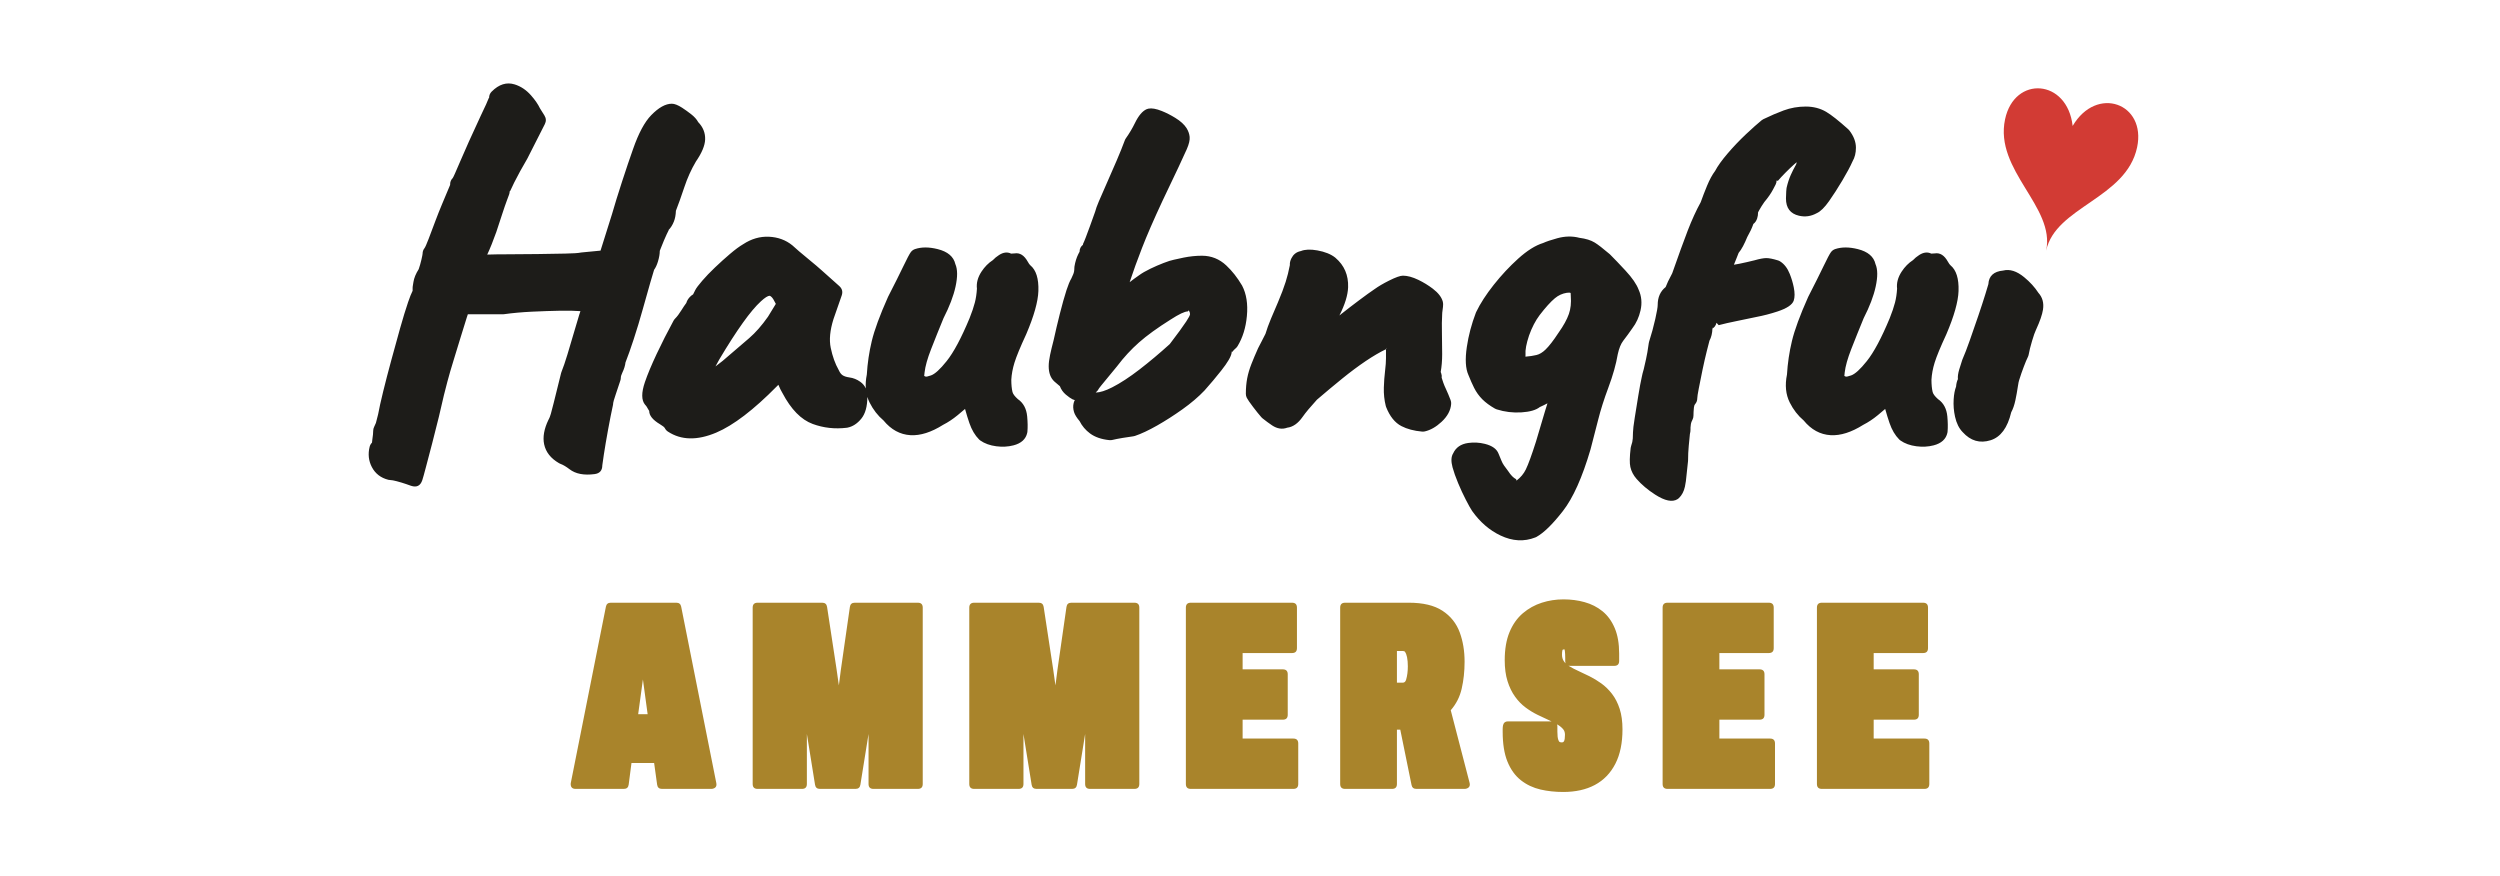
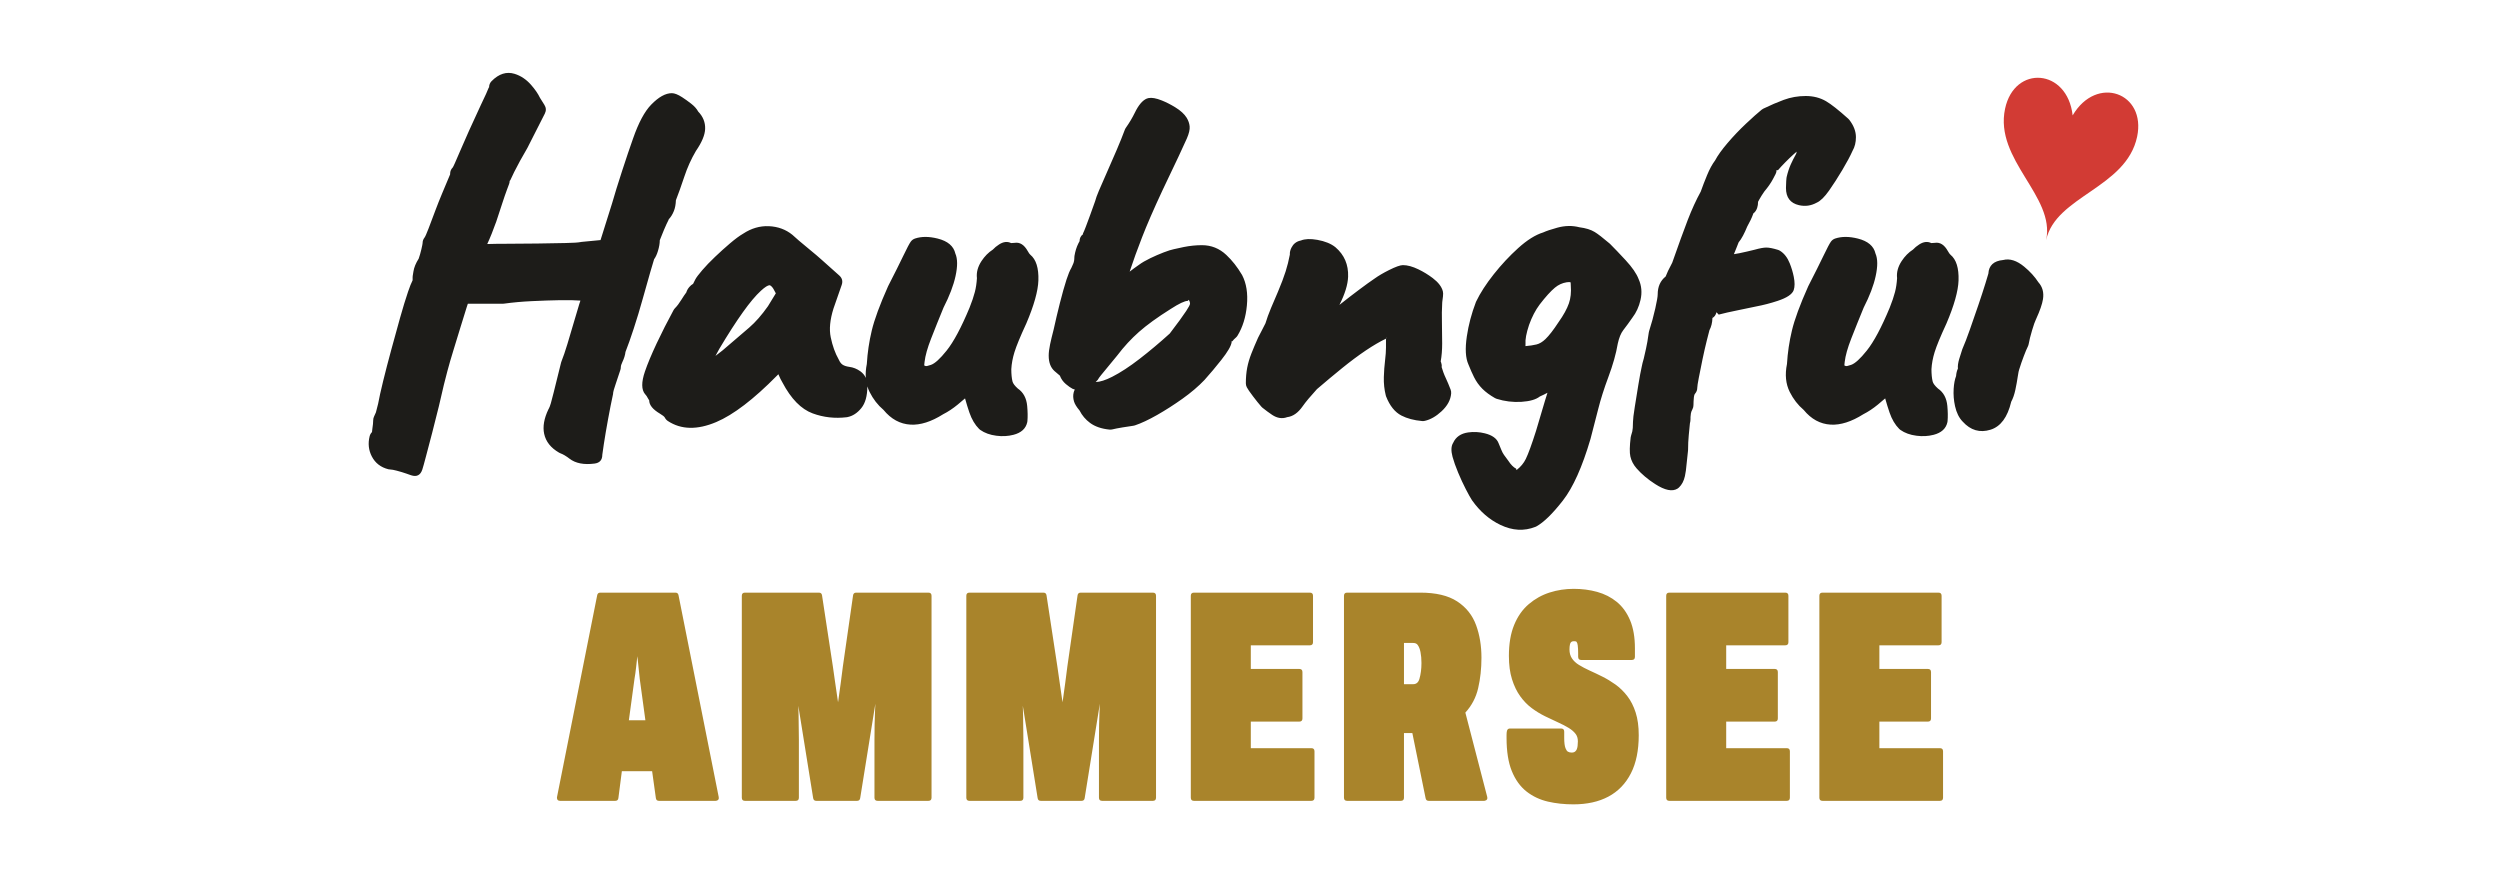
<svg xmlns="http://www.w3.org/2000/svg" width="127.0mm" height="44.45mm" viewBox="0 0 127.0 44.45" role="img" aria-label="Haubngfui · AMMERSEE · Fisherman-Fassung (Stick, embroidery_front)">
-   <path id="schrift" fill="#1d1c19" d="M20.876 24.677 20.635 24.592Q20.411 24.514 20.151 24.446Q19.929 24.388 19.842 24.388Q19.787 24.388 19.733 24.375Q19.15 24.229 18.888 23.723Q18.641 23.246 18.778 22.695Q18.809 22.574 18.897 22.486L18.915 22.325Q18.958 22.046 18.958 21.887Q18.958 21.781 19.006 21.686Q19.083 21.53 19.096 21.486Q19.118 21.41 19.209 21.045Q19.285 20.622 19.466 19.885Q19.648 19.144 19.879 18.294Q20.108 17.447 20.326 16.673Q20.547 15.889 20.732 15.347Q20.858 14.976 20.961 14.772V14.623Q20.961 14.588 20.966 14.553L21.003 14.324Q21.051 14.019 21.27 13.674Q21.347 13.454 21.407 13.195Q21.468 12.931 21.468 12.886Q21.468 12.728 21.566 12.605Q21.619 12.538 21.775 12.133Q21.955 11.665 22.123 11.21Q22.271 10.814 22.456 10.372L22.77 9.623L22.867 9.392V9.362Q22.867 9.176 22.999 9.044Q23.034 9.01 23.374 8.209Q23.751 7.321 24.406 5.915Q24.408 5.909 24.411 5.903Q24.504 5.717 24.694 5.302Q24.784 5.106 24.826 4.991L24.846 4.97Q24.846 4.784 24.978 4.652Q25.532 4.098 26.142 4.287Q26.612 4.433 26.973 4.841Q27.281 5.189 27.43 5.503L27.657 5.866Q27.791 6.082 27.676 6.308L26.794 8.046Q26.788 8.058 26.781 8.07Q26.392 8.733 26.121 9.274Q25.988 9.539 25.924 9.69L25.891 9.724Q25.891 9.806 25.862 9.882L25.754 10.172Q25.649 10.452 25.507 10.889L25.217 11.771Q25.215 11.776 25.214 11.781Q24.975 12.454 24.752 12.933Q25.189 12.918 25.78 12.918Q26.527 12.918 27.306 12.906L28.721 12.882Q29.311 12.871 29.499 12.831Q29.524 12.826 29.549 12.824L30.507 12.732L31.091 10.874Q31.286 10.192 31.601 9.223Q31.917 8.252 32.16 7.57Q32.578 6.369 33.082 5.851Q33.649 5.269 34.129 5.269Q34.334 5.269 34.651 5.473Q34.872 5.617 35.105 5.798Q35.357 5.994 35.469 6.204Q35.839 6.586 35.821 7.086Q35.804 7.551 35.352 8.206Q34.996 8.81 34.761 9.517Q34.523 10.23 34.336 10.707Q34.325 11.025 34.233 11.255Q34.126 11.522 33.964 11.684L33.971 11.692Q33.928 11.771 33.861 11.916Q33.723 12.216 33.607 12.516L33.517 12.741Q33.517 12.976 33.425 13.281Q33.347 13.542 33.228 13.707Q33.172 13.887 33.04 14.339Q32.872 14.915 32.656 15.697Q32.436 16.491 32.191 17.237Q31.962 17.936 31.774 18.415Q31.75 18.648 31.615 18.931Q31.538 19.093 31.538 19.184Q31.538 19.257 31.515 19.327L31.274 20.05Q31.152 20.416 31.152 20.463Q31.152 20.512 31.142 20.559Q31.022 21.107 30.891 21.823Q30.76 22.541 30.676 23.089Q30.597 23.61 30.597 23.638Q30.597 24.033 30.206 24.084Q29.393 24.192 28.931 23.836Q28.673 23.638 28.473 23.565Q28.435 23.551 28.401 23.531Q27.769 23.166 27.643 22.572Q27.527 22.024 27.859 21.331Q27.869 21.308 27.883 21.287Q27.964 21.156 28.128 20.468Q28.31 19.703 28.504 18.951Q28.512 18.923 28.522 18.896Q28.66 18.552 28.823 18.016Q28.991 17.464 29.147 16.924Q29.305 16.376 29.427 15.983Q29.457 15.888 29.486 15.806Q29.068 15.774 28.448 15.785Q27.797 15.797 27.031 15.833Q26.279 15.868 25.599 15.962Q25.568 15.966 25.538 15.966H23.766Q23.742 16.038 23.71 16.136Q23.58 16.542 23.405 17.118L23.042 18.303Q22.857 18.898 22.727 19.389Q22.596 19.88 22.549 20.082Q22.453 20.516 22.295 21.172Q22.137 21.828 21.955 22.52L21.641 23.715Q21.505 24.235 21.452 24.394Q21.309 24.821 20.883 24.679Q20.879 24.678 20.876 24.677ZM33.774 21.75Q33.737 21.676 33.525 21.55Q32.979 21.226 32.979 20.873L32.922 20.782Q32.846 20.637 32.797 20.588Q32.782 20.574 32.769 20.558Q32.487 20.219 32.761 19.413Q32.963 18.822 33.359 17.979Q33.751 17.147 34.216 16.291Q34.247 16.234 34.293 16.187Q34.449 16.032 34.614 15.763Q34.758 15.53 34.864 15.392Q34.907 15.243 35.018 15.115Q35.105 15.013 35.21 14.954L35.319 14.736Q35.392 14.589 35.677 14.258Q35.94 13.951 36.323 13.586Q36.699 13.227 37.08 12.903Q37.473 12.568 37.753 12.406Q38.377 11.996 39.059 12.026Q39.751 12.057 40.252 12.464Q40.27 12.479 40.287 12.495Q40.347 12.555 40.587 12.761Q40.836 12.975 41.158 13.237Q41.492 13.509 41.742 13.734L42.633 14.529Q42.857 14.729 42.758 15.013L42.34 16.213Q42.074 17.062 42.201 17.669Q42.337 18.323 42.604 18.793Q42.614 18.811 42.622 18.829Q42.693 18.983 42.798 19.058Q42.915 19.14 43.145 19.173Q43.443 19.21 43.705 19.397Q43.894 19.532 43.983 19.734Q43.958 19.402 44.034 19.028Q44.086 18.161 44.285 17.33Q44.488 16.481 45.108 15.091Q45.113 15.08 45.118 15.07Q45.622 14.086 45.885 13.536Q46.17 12.941 46.269 12.809Q46.353 12.696 46.487 12.652Q46.973 12.49 47.631 12.654Q48.402 12.847 48.532 13.417Q48.705 13.811 48.541 14.562Q48.385 15.277 47.931 16.163Q47.598 16.971 47.302 17.731Q47.021 18.449 46.968 18.921Q46.947 19.098 46.949 19.098Q46.984 19.111 47.016 19.129Q47.059 19.152 47.291 19.072Q47.59 18.97 48.087 18.348Q48.627 17.674 49.254 16.164Q49.434 15.714 49.523 15.368Q49.604 15.054 49.628 14.666Q49.577 14.231 49.86 13.798Q50.1 13.432 50.437 13.214Q50.566 13.074 50.754 12.954Q51.079 12.744 51.364 12.884L51.542 12.873Q51.94 12.807 52.211 13.295Q52.288 13.434 52.34 13.476Q52.781 13.837 52.75 14.783Q52.723 15.591 52.135 16.971Q52.132 16.978 52.129 16.984Q51.683 17.946 51.535 18.424Q51.397 18.871 51.374 19.292Q51.375 19.666 51.434 19.912Q51.472 20.066 51.705 20.274Q52.127 20.563 52.181 21.158Q52.221 21.596 52.193 21.924Q52.191 21.955 52.184 21.985Q52.076 22.471 51.484 22.624Q51.074 22.731 50.614 22.671Q50.13 22.609 49.798 22.376Q49.765 22.354 49.738 22.326Q49.423 22.011 49.244 21.49Q49.133 21.168 49.024 20.774Q48.895 20.889 48.652 21.088Q48.285 21.39 47.913 21.579Q47.005 22.151 46.253 22.107Q45.458 22.06 44.883 21.36Q44.448 20.993 44.175 20.447Q44.107 20.311 44.062 20.165Q44.059 20.892 43.757 21.265Q43.45 21.645 43.049 21.725Q43.032 21.728 43.015 21.73Q42.111 21.84 41.286 21.537Q40.405 21.214 39.748 19.966Q39.658 19.823 39.541 19.547Q39.503 19.586 39.466 19.623Q37.692 21.422 36.386 21.976Q34.939 22.588 33.93 21.925Q33.829 21.859 33.774 21.75ZM56.358 22.359Q55.752 22.298 55.375 22.02Q55.032 21.766 54.841 21.389Q54.619 21.128 54.56 20.93Q54.488 20.691 54.542 20.475Q54.563 20.389 54.601 20.326Q54.543 20.314 54.488 20.287Q54.343 20.214 54.145 20.047Q53.938 19.872 53.842 19.619Q53.683 19.491 53.565 19.383Q53.274 19.117 53.274 18.605Q53.274 18.366 53.344 18.031Q53.406 17.733 53.527 17.269Q53.666 16.631 53.839 15.945Q54.015 15.247 54.178 14.739Q54.306 14.343 54.427 14.141L54.519 13.934Q54.577 13.804 54.577 13.61Q54.577 13.572 54.583 13.536Q54.642 13.179 54.781 12.902L54.842 12.789Q54.842 12.564 55.022 12.429L55.011 12.407Q55.073 12.282 55.161 12.05Q55.351 11.553 55.635 10.749Q55.679 10.568 55.819 10.236Q55.99 9.835 56.233 9.288Q56.473 8.748 56.725 8.16Q56.974 7.579 57.139 7.132Q57.159 7.076 57.193 7.028Q57.462 6.647 57.651 6.258Q57.929 5.685 58.252 5.546Q58.295 5.528 58.341 5.519Q58.593 5.468 59.019 5.639Q59.356 5.774 59.703 5.987Q60.107 6.235 60.283 6.518Q60.412 6.732 60.434 6.953Q60.458 7.19 60.29 7.575Q60.167 7.859 59.874 8.48L59.053 10.207Q58.385 11.639 58.017 12.59Q57.647 13.544 57.421 14.232Q57.405 14.284 57.387 14.335Q57.606 14.163 57.853 13.992Q58.08 13.824 58.439 13.651Q58.782 13.486 59.112 13.359Q59.443 13.231 59.63 13.195Q59.76 13.16 60.139 13.084Q60.605 12.991 61.06 12.991Q61.769 12.991 62.297 13.487Q62.742 13.905 63.088 14.491Q63.094 14.501 63.1 14.511Q63.427 15.136 63.342 16.052Q63.26 16.94 62.868 17.584Q62.827 17.652 62.765 17.702Q62.687 17.764 62.599 17.878L62.572 17.857Q62.572 17.889 62.567 17.921Q62.526 18.21 62.04 18.824Q61.622 19.353 61.202 19.822Q61.198 19.827 61.194 19.832Q60.729 20.322 60.066 20.794Q59.42 21.253 58.785 21.615Q58.131 21.986 57.655 22.145Q57.613 22.159 57.568 22.165Q57.384 22.188 57.031 22.246Q56.687 22.304 56.512 22.348Q56.436 22.367 56.358 22.359ZM77.996 27.301Q77.139 27.638 76.227 27.204Q75.385 26.804 74.786 25.96Q74.782 25.955 74.779 25.949Q74.668 25.784 74.464 25.387Q74.262 24.997 74.074 24.546Q73.882 24.084 73.789 23.741Q73.664 23.276 73.821 23.031Q74.024 22.583 74.583 22.503Q75.008 22.443 75.431 22.548Q75.991 22.688 76.127 23.049Q76.199 23.217 76.271 23.397Q76.324 23.531 76.404 23.646Q76.504 23.79 76.59 23.898Q76.605 23.916 76.617 23.935Q76.816 24.242 77.019 24.344L77.039 24.416Q77.356 24.171 77.511 23.85Q77.702 23.457 78.03 22.426L78.486 20.89Q78.547 20.685 78.611 20.488Q78.429 20.587 78.223 20.678Q77.932 20.908 77.293 20.948Q76.642 20.99 76.03 20.795Q75.985 20.781 75.943 20.757Q75.553 20.534 75.305 20.287Q75.049 20.03 74.883 19.699Q74.744 19.421 74.595 19.048Q74.376 18.564 74.515 17.623Q74.643 16.753 74.974 15.886Q74.981 15.869 74.989 15.852Q75.3 15.204 75.886 14.464Q76.465 13.735 77.12 13.143Q77.802 12.526 78.393 12.344Q78.629 12.235 79.112 12.102Q79.696 11.941 80.234 12.081Q80.719 12.143 81.01 12.321Q81.258 12.472 81.767 12.905Q81.781 12.917 81.794 12.93Q82.114 13.249 82.578 13.75Q83.087 14.299 83.243 14.717Q83.467 15.211 83.338 15.773Q83.221 16.285 82.925 16.674Q82.705 16.993 82.46 17.311Q82.282 17.542 82.183 17.991Q82.055 18.753 81.704 19.692Q81.375 20.573 81.188 21.32L80.801 22.82Q80.799 22.827 80.797 22.834Q80.17 24.968 79.393 25.964Q78.612 26.967 78.049 27.277Q78.023 27.291 77.996 27.301ZM85.224 25.354Q84.83 25.608 84.08 25.125Q83.52 24.765 83.14 24.331Q82.895 24.052 82.822 23.722Q82.757 23.43 82.839 22.75Q82.845 22.699 82.863 22.65Q82.936 22.448 82.945 22.275Q82.956 22.045 82.956 21.959Q82.956 21.779 83.046 21.213L83.227 20.09Q83.325 19.491 83.4 19.164Q83.412 19.09 83.44 18.979Q83.476 18.837 83.503 18.751L83.619 18.24Q83.687 17.945 83.757 17.434Q83.762 17.395 83.774 17.358Q83.961 16.774 84.089 16.202Q84.211 15.659 84.211 15.492Q84.211 14.904 84.615 14.582Q84.661 14.457 84.737 14.297Q84.853 14.055 84.949 13.882Q85.426 12.52 85.737 11.712Q86.054 10.893 86.397 10.27Q86.541 9.864 86.719 9.435Q86.911 8.971 87.127 8.685Q87.324 8.311 87.758 7.803Q88.196 7.29 88.696 6.818Q89.192 6.352 89.495 6.107Q89.535 6.075 89.581 6.053Q90.132 5.786 90.611 5.61Q91.145 5.413 91.732 5.413Q92.312 5.413 92.768 5.68Q93.157 5.908 93.89 6.566Q93.921 6.594 93.947 6.627Q94.281 7.062 94.281 7.504Q94.281 7.902 94.111 8.194Q93.931 8.599 93.59 9.17Q93.244 9.752 92.92 10.212Q92.573 10.706 92.288 10.831Q91.859 11.068 91.389 10.959Q90.727 10.806 90.727 10.086Q90.727 9.899 90.74 9.735L90.752 9.591Q90.755 9.558 90.762 9.527Q90.845 9.17 90.971 8.888Q91.089 8.627 91.196 8.439Q91.2 8.433 91.204 8.427Q91.269 8.32 91.271 8.239Q91.211 8.289 91.105 8.384Q90.911 8.559 90.693 8.78Q90.477 8.998 90.316 9.187L90.251 9.169Q90.251 9.28 90.2 9.378L90.067 9.632Q89.915 9.922 89.628 10.264Q89.479 10.477 89.374 10.667Q89.31 10.782 89.31 10.786Q89.31 10.956 89.263 11.097Q89.201 11.283 89.069 11.378L89.056 11.418Q88.961 11.688 88.759 12.044Q88.659 12.291 88.546 12.505Q88.435 12.714 88.322 12.847L88.229 13.084Q88.158 13.261 88.083 13.448Q88.213 13.43 88.363 13.398Q88.756 13.317 89.13 13.223Q89.523 13.111 89.729 13.111Q89.941 13.111 90.32 13.228Q90.376 13.245 90.426 13.276Q90.744 13.475 90.919 13.913Q91.055 14.253 91.123 14.595Q91.207 15.014 91.121 15.272L91.121 15.272Q91.01 15.588 90.297 15.823Q89.76 16 89.221 16.102Q88.779 16.199 88.236 16.307Q87.707 16.413 87.31 16.518L87.197 16.398Q87.145 16.607 86.992 16.687Q86.981 17.047 86.84 17.31Q86.796 17.465 86.705 17.835Q86.596 18.271 86.489 18.782Q86.381 19.297 86.298 19.734Q86.221 20.132 86.221 20.236Q86.221 20.401 86.115 20.527Q86.061 20.59 86.05 20.707Q86.028 20.943 86.028 21.115Q86.028 21.224 85.978 21.321Q85.911 21.45 85.898 21.535Q85.878 21.657 85.878 21.718V21.815Q85.878 21.932 85.847 22.047L85.789 22.643Q85.754 23.018 85.754 23.383Q85.754 23.407 85.751 23.431L85.677 24.125Q85.65 24.465 85.594 24.722Q85.515 25.084 85.293 25.299Q85.261 25.33 85.224 25.354ZM96.481 22.326Q96.166 22.011 95.988 21.49Q95.877 21.168 95.767 20.774Q95.638 20.889 95.396 21.088Q95.029 21.39 94.657 21.579Q93.749 22.151 92.996 22.107Q92.201 22.06 91.627 21.36Q91.192 20.993 90.919 20.447Q90.614 19.837 90.778 19.028Q90.83 18.161 91.029 17.33Q91.231 16.481 91.852 15.091Q91.857 15.08 91.862 15.07Q92.366 14.086 92.629 13.536Q92.914 12.941 93.013 12.809Q93.097 12.696 93.23 12.652Q93.717 12.49 94.375 12.654Q95.146 12.847 95.275 13.417Q95.448 13.811 95.284 14.562Q95.129 15.277 94.675 16.163Q94.342 16.971 94.045 17.731Q93.765 18.449 93.711 18.921Q93.691 19.098 93.693 19.098Q93.728 19.111 93.76 19.129Q93.802 19.152 94.035 19.072Q94.334 18.97 94.831 18.348Q95.371 17.674 95.998 16.164Q96.178 15.714 96.267 15.368Q96.348 15.054 96.372 14.666Q96.321 14.231 96.604 13.798Q96.843 13.432 97.18 13.214Q97.31 13.074 97.497 12.954Q97.823 12.744 98.108 12.884L98.286 12.873Q98.684 12.807 98.954 13.295Q99.032 13.434 99.084 13.476Q99.525 13.837 99.494 14.783Q99.467 15.591 98.879 16.971Q98.876 16.978 98.873 16.984Q98.427 17.946 98.279 18.424Q98.141 18.871 98.118 19.292Q98.119 19.666 98.178 19.912Q98.215 20.066 98.449 20.274Q98.871 20.563 98.925 21.158Q98.965 21.596 98.937 21.924Q98.935 21.955 98.928 21.985Q98.82 22.471 98.228 22.624Q97.818 22.731 97.357 22.671Q96.873 22.609 96.541 22.376Q96.509 22.354 96.481 22.326ZM72.241 21.925Q71.622 21.869 71.194 21.647Q70.693 21.388 70.414 20.675Q70.404 20.649 70.397 20.621Q70.285 20.174 70.299 19.69Q70.312 19.247 70.363 18.828Q70.408 18.457 70.408 18.195V17.74Q69.938 17.966 69.383 18.339Q68.809 18.726 68.185 19.232Q67.56 19.739 66.9 20.305Q66.403 20.848 66.171 21.18Q65.825 21.674 65.39 21.727Q65.01 21.867 64.623 21.61Q64.39 21.454 64.133 21.249Q64.102 21.224 64.076 21.194Q63.896 20.989 63.658 20.675Q63.403 20.34 63.336 20.206Q63.289 20.111 63.289 20.005Q63.289 19.576 63.357 19.22Q63.425 18.865 63.573 18.489Q63.709 18.142 63.907 17.698Q63.916 17.678 63.927 17.658Q64.014 17.505 64.091 17.341Q64.173 17.165 64.286 16.959Q64.388 16.615 64.566 16.188Q64.748 15.75 64.919 15.36Q65.174 14.757 65.312 14.319Q65.438 13.923 65.525 13.466Q65.513 13.302 65.605 13.119Q65.745 12.837 66.043 12.763Q66.062 12.758 66.081 12.755Q66.393 12.626 66.919 12.72Q67.502 12.825 67.833 13.089Q67.839 13.094 67.844 13.099Q68.515 13.674 68.484 14.591Q68.463 15.195 68.042 16.026Q68.089 15.989 68.14 15.948Q68.556 15.618 69.043 15.253Q69.53 14.888 69.828 14.688Q70.122 14.476 70.56 14.257Q71.065 14.004 71.268 14.004Q71.612 14.004 72.055 14.218Q72.445 14.407 72.783 14.663Q73.21 14.988 73.297 15.335Q73.311 15.388 73.311 15.444Q73.311 15.575 73.281 15.766Q73.262 15.888 73.262 15.975Q73.262 15.989 73.261 16.003Q73.238 16.37 73.25 16.894Q73.262 17.442 73.262 17.99Q73.262 18.481 73.188 18.897Q73.202 18.931 73.215 18.97Q73.254 19.086 73.237 19.189Q73.275 19.316 73.32 19.443Q73.373 19.592 73.461 19.777Q73.564 19.997 73.691 20.326Q73.727 20.421 73.719 20.522Q73.682 21.011 73.227 21.433Q72.813 21.816 72.383 21.915Q72.312 21.931 72.241 21.925ZM102.17 20.943Q101.89 22.125 101.12 22.365Q100.306 22.618 99.706 21.954Q99.427 21.67 99.316 21.17Q99.218 20.728 99.246 20.284Q99.271 19.894 99.369 19.639Q99.384 19.422 99.462 19.26Q99.441 19.061 99.53 18.765Q99.604 18.517 99.679 18.294Q99.685 18.274 99.693 18.256Q99.856 17.885 100.067 17.285Q100.284 16.672 100.5 16.035Q100.715 15.402 100.858 14.937Q100.974 14.561 101.009 14.436Q101.044 13.81 101.762 13.744Q102.262 13.616 102.829 14.083Q103.275 14.45 103.551 14.876Q103.862 15.22 103.784 15.729Q103.726 16.105 103.435 16.741Q103.431 16.748 103.428 16.755Q103.349 16.913 103.228 17.322Q103.103 17.741 103.059 18.003Q103.048 18.07 103.018 18.131Q102.931 18.303 102.807 18.632Q102.679 18.968 102.587 19.268Q102.581 19.286 102.575 19.303Q102.546 19.375 102.505 19.648Q102.455 19.988 102.38 20.34Q102.303 20.7 102.17 20.943ZM55.838 19.717Q55.781 19.836 55.661 19.942Q55.988 19.937 56.5 19.676Q57.126 19.357 57.889 18.768Q58.656 18.175 59.424 17.479Q60.022 16.696 60.261 16.331Q60.449 16.045 60.454 15.96Q60.458 15.886 60.401 15.783Q60.396 15.774 60.392 15.766L60.336 15.821Q60.107 15.821 59.47 16.232Q58.459 16.867 57.859 17.398Q57.265 17.923 56.761 18.587Q56.757 18.592 56.754 18.597Q56.557 18.843 56.322 19.122Q56.095 19.39 55.945 19.58L55.838 19.717ZM77.493 18.119Q77.812 18.093 78.052 18.035Q78.283 17.979 78.509 17.762Q78.786 17.496 79.168 16.911Q79.173 16.904 79.178 16.897Q79.552 16.37 79.7 15.947Q79.837 15.554 79.796 15.045L79.789 14.884Q79.738 14.852 79.589 14.875Q79.255 14.928 78.989 15.15Q78.665 15.42 78.213 16.008Q77.895 16.431 77.676 17.043Q77.467 17.67 77.496 18.013L77.493 18.119ZM39.412 15.437Q39.277 15.159 39.19 15.083Q39.124 15.025 39.1 15.025Q38.961 15.025 38.656 15.305Q38.256 15.671 37.741 16.393Q37.208 17.138 36.542 18.256Q36.435 18.438 36.346 18.615Q36.515 18.489 36.713 18.331L38.059 17.177Q38.542 16.76 39.013 16.09L39.412 15.437ZM70.423 17.732 70.435 17.669 70.413 17.709 70.423 17.732ZM86.993 16.646Q87.002 16.634 87.009 16.621L86.993 16.626Q86.993 16.636 86.993 16.646ZM70.415 17.736H70.423L70.423 17.732Q70.419 17.734 70.415 17.736Z" />
-   <g id="herz" transform="translate(104.855,8.448) rotate(12) scale(0.38096) translate(0,8.500)">
+   <path id="schrift" fill="#1d1c19" d="M20.876 24.141 20.635 24.056Q20.411 23.978 20.151 23.91Q19.929 23.852 19.842 23.852Q19.787 23.852 19.733 23.839Q19.15 23.693 18.888 23.187Q18.641 22.71 18.778 22.159Q18.809 22.038 18.897 21.95L18.915 21.789Q18.958 21.51 18.958 21.351Q18.958 21.245 19.006 21.15Q19.083 20.994 19.096 20.95Q19.118 20.874 19.209 20.509Q19.285 20.086 19.466 19.349Q19.648 18.608 19.879 17.758Q20.108 16.912 20.326 16.137Q20.547 15.353 20.732 14.811Q20.858 14.44 20.961 14.237V14.087Q20.961 14.052 20.966 14.017L21.003 13.788Q21.051 13.483 21.27 13.138Q21.347 12.918 21.407 12.659Q21.468 12.395 21.468 12.35Q21.468 12.192 21.566 12.069Q21.619 12.003 21.775 11.597Q21.955 11.13 22.123 10.674Q22.271 10.278 22.456 9.836L22.77 9.087L22.867 8.856V8.827Q22.867 8.64 22.999 8.508Q23.034 8.474 23.374 7.673Q23.751 6.785 24.406 5.379Q24.408 5.373 24.411 5.368Q24.504 5.182 24.694 4.766Q24.784 4.57 24.826 4.456L24.846 4.435Q24.846 4.248 24.978 4.116Q25.532 3.562 26.142 3.751Q26.612 3.897 26.973 4.305Q27.281 4.654 27.43 4.968L27.657 5.33Q27.791 5.546 27.676 5.773L26.794 7.51Q26.788 7.522 26.781 7.534Q26.392 8.197 26.121 8.738Q25.988 9.004 25.924 9.154L25.891 9.189Q25.891 9.27 25.862 9.347L25.754 9.636Q25.649 9.916 25.507 10.353L25.217 11.236Q25.215 11.241 25.214 11.246Q24.975 11.918 24.752 12.397Q25.189 12.383 25.78 12.383Q26.527 12.383 27.306 12.371L28.721 12.346Q29.311 12.335 29.499 12.296Q29.524 12.29 29.549 12.288L30.507 12.196L31.091 10.338Q31.286 9.656 31.601 8.688Q31.917 7.716 32.16 7.034Q32.578 5.833 33.082 5.315Q33.649 4.733 34.129 4.733Q34.334 4.733 34.651 4.938Q34.872 5.081 35.105 5.262Q35.357 5.458 35.469 5.668Q35.839 6.05 35.821 6.55Q35.804 7.015 35.352 7.67Q34.996 8.274 34.761 8.981Q34.523 9.695 34.336 10.171Q34.325 10.49 34.233 10.719Q34.126 10.986 33.964 11.148L33.971 11.156Q33.928 11.235 33.861 11.38Q33.723 11.681 33.607 11.981L33.517 12.205Q33.517 12.44 33.425 12.745Q33.347 13.007 33.228 13.171Q33.172 13.351 33.04 13.803Q32.872 14.379 32.656 15.161Q32.436 15.955 32.191 16.701Q31.962 17.4 31.774 17.879Q31.75 18.112 31.615 18.395Q31.538 18.557 31.538 18.648Q31.538 18.721 31.515 18.791L31.274 19.515Q31.152 19.88 31.152 19.927Q31.152 19.976 31.142 20.023Q31.022 20.571 30.891 21.288Q30.76 22.005 30.676 22.553Q30.597 23.074 30.597 23.102Q30.597 23.497 30.206 23.549Q29.393 23.656 28.931 23.301Q28.673 23.102 28.473 23.029Q28.435 23.015 28.401 22.995Q27.769 22.63 27.643 22.036Q27.527 21.488 27.859 20.795Q27.869 20.772 27.883 20.751Q27.964 20.62 28.128 19.932Q28.31 19.167 28.504 18.415Q28.512 18.387 28.522 18.361Q28.66 18.016 28.823 17.48Q28.991 16.928 29.147 16.388Q29.305 15.841 29.427 15.447Q29.457 15.352 29.486 15.27Q29.068 15.238 28.448 15.249Q27.797 15.261 27.031 15.297Q26.279 15.332 25.599 15.426Q25.568 15.43 25.538 15.43H23.766Q23.742 15.502 23.71 15.6Q23.58 16.006 23.405 16.583L23.042 17.767Q22.857 18.363 22.727 18.853Q22.596 19.344 22.549 19.546Q22.453 19.981 22.295 20.636Q22.137 21.292 21.955 21.985L21.641 23.179Q21.505 23.7 21.452 23.858Q21.309 24.285 20.883 24.143Q20.879 24.142 20.876 24.141ZM33.774 21.215Q33.737 21.14 33.525 21.014Q32.979 20.691 32.979 20.338L32.922 20.247Q32.846 20.101 32.797 20.053Q32.782 20.038 32.769 20.022Q32.487 19.684 32.761 18.877Q32.963 18.286 33.359 17.443Q33.751 16.611 34.216 15.755Q34.247 15.698 34.293 15.652Q34.449 15.496 34.614 15.227Q34.758 14.994 34.864 14.856Q34.907 14.708 35.018 14.579Q35.105 14.477 35.21 14.418L35.319 14.2Q35.392 14.054 35.677 13.722Q35.94 13.415 36.323 13.05Q36.699 12.691 37.08 12.367Q37.473 12.032 37.753 11.87Q38.377 11.46 39.059 11.49Q39.751 11.521 40.252 11.928Q40.27 11.943 40.287 11.959Q40.347 12.019 40.587 12.225Q40.836 12.439 41.158 12.701Q41.492 12.973 41.742 13.198L42.633 13.993Q42.857 14.193 42.758 14.477L42.34 15.677Q42.074 16.526 42.201 17.133Q42.337 17.788 42.604 18.257Q42.614 18.275 42.622 18.293Q42.693 18.448 42.798 18.522Q42.915 18.604 43.145 18.637Q43.443 18.674 43.705 18.861Q43.894 18.996 43.983 19.198Q43.958 18.866 44.034 18.492Q44.086 17.625 44.285 16.794Q44.488 15.945 45.108 14.556Q45.113 14.545 45.118 14.534Q45.622 13.55 45.885 13Q46.17 12.405 46.269 12.273Q46.353 12.16 46.487 12.116Q46.973 11.954 47.631 12.118Q48.402 12.311 48.532 12.881Q48.705 13.276 48.541 14.026Q48.385 14.741 47.931 15.627Q47.598 16.435 47.302 17.195Q47.021 17.913 46.968 18.385Q46.947 18.562 46.949 18.562Q46.984 18.575 47.016 18.593Q47.059 18.616 47.291 18.536Q47.59 18.434 48.087 17.812Q48.627 17.138 49.254 15.628Q49.434 15.178 49.523 14.832Q49.604 14.518 49.628 14.13Q49.577 13.695 49.86 13.262Q50.1 12.896 50.437 12.679Q50.566 12.538 50.754 12.418Q51.079 12.208 51.364 12.348L51.542 12.337Q51.94 12.271 52.211 12.759Q52.288 12.898 52.34 12.94Q52.781 13.301 52.75 14.247Q52.723 15.055 52.135 16.436Q52.132 16.442 52.129 16.448Q51.683 17.411 51.535 17.889Q51.397 18.335 51.374 18.756Q51.375 19.13 51.434 19.376Q51.472 19.53 51.705 19.738Q52.127 20.027 52.181 20.623Q52.221 21.06 52.193 21.389Q52.191 21.419 52.184 21.449Q52.076 21.935 51.484 22.088Q51.074 22.195 50.614 22.135Q50.13 22.073 49.798 21.84Q49.765 21.818 49.738 21.79Q49.423 21.475 49.244 20.954Q49.133 20.632 49.024 20.238Q48.895 20.353 48.652 20.553Q48.285 20.854 47.913 21.043Q47.005 21.615 46.253 21.571Q45.458 21.524 44.883 20.824Q44.448 20.457 44.175 19.911Q44.107 19.775 44.062 19.629Q44.059 20.356 43.757 20.729Q43.45 21.109 43.049 21.189Q43.032 21.193 43.015 21.195Q42.111 21.304 41.286 21.001Q40.405 20.678 39.748 19.43Q39.658 19.287 39.541 19.011Q39.503 19.05 39.466 19.087Q37.692 20.886 36.386 21.44Q34.939 22.052 33.93 21.389Q33.829 21.323 33.774 21.215ZM56.358 21.823Q55.752 21.762 55.375 21.484Q55.032 21.23 54.841 20.853Q54.619 20.592 54.56 20.395Q54.488 20.155 54.542 19.939Q54.563 19.854 54.601 19.79Q54.543 19.778 54.488 19.751Q54.343 19.678 54.145 19.511Q53.938 19.336 53.842 19.083Q53.683 18.956 53.565 18.847Q53.274 18.581 53.274 18.069Q53.274 17.83 53.344 17.495Q53.406 17.197 53.527 16.733Q53.666 16.095 53.839 15.409Q54.015 14.711 54.178 14.204Q54.306 13.807 54.427 13.605L54.519 13.398Q54.577 13.268 54.577 13.074Q54.577 13.037 54.583 13Q54.642 12.644 54.781 12.366L54.842 12.253Q54.842 12.028 55.022 11.893L55.011 11.871Q55.073 11.746 55.161 11.514Q55.351 11.017 55.635 10.213Q55.679 10.032 55.819 9.701Q55.99 9.299 56.233 8.752Q56.473 8.212 56.725 7.624Q56.974 7.043 57.139 6.596Q57.159 6.54 57.193 6.492Q57.462 6.111 57.651 5.722Q57.929 5.149 58.252 5.01Q58.295 4.992 58.341 4.983Q58.593 4.932 59.019 5.103Q59.356 5.238 59.703 5.451Q60.107 5.699 60.283 5.982Q60.412 6.196 60.434 6.417Q60.458 6.654 60.29 7.039Q60.167 7.323 59.874 7.944L59.053 9.671Q58.385 11.103 58.017 12.054Q57.647 13.008 57.421 13.697Q57.405 13.748 57.387 13.799Q57.606 13.628 57.853 13.457Q58.08 13.288 58.439 13.115Q58.782 12.95 59.112 12.823Q59.443 12.696 59.63 12.659Q59.76 12.624 60.139 12.548Q60.605 12.455 61.06 12.455Q61.769 12.455 62.297 12.951Q62.742 13.369 63.088 13.955Q63.094 13.965 63.1 13.975Q63.427 14.6 63.342 15.516Q63.26 16.404 62.868 17.048Q62.827 17.116 62.765 17.166Q62.687 17.228 62.599 17.342L62.572 17.321Q62.572 17.353 62.567 17.385Q62.526 17.674 62.04 18.288Q61.622 18.818 61.202 19.286Q61.198 19.291 61.194 19.296Q60.729 19.786 60.066 20.258Q59.42 20.717 58.785 21.079Q58.131 21.45 57.655 21.609Q57.613 21.623 57.568 21.629Q57.384 21.652 57.031 21.711Q56.687 21.768 56.512 21.812Q56.436 21.831 56.358 21.823ZM77.996 26.765Q77.139 27.102 76.227 26.668Q75.385 26.268 74.786 25.424Q74.782 25.419 74.779 25.414Q74.668 25.248 74.464 24.852Q74.262 24.461 74.074 24.01Q73.882 23.548 73.789 23.206Q73.664 22.741 73.821 22.495Q74.024 22.047 74.583 21.967Q75.008 21.907 75.431 22.013Q75.991 22.153 76.127 22.513Q76.199 22.682 76.271 22.861Q76.324 22.995 76.404 23.11Q76.504 23.254 76.59 23.363Q76.605 23.38 76.617 23.399Q76.816 23.706 77.019 23.808L77.039 23.881Q77.356 23.635 77.511 23.314Q77.702 22.921 78.03 21.89L78.486 20.354Q78.547 20.149 78.611 19.952Q78.429 20.052 78.223 20.142Q77.932 20.372 77.293 20.413Q76.642 20.454 76.03 20.26Q75.985 20.245 75.943 20.222Q75.553 19.999 75.305 19.751Q75.049 19.494 74.883 19.163Q74.744 18.885 74.595 18.512Q74.376 18.028 74.515 17.087Q74.643 16.217 74.974 15.35Q74.981 15.333 74.989 15.316Q75.3 14.668 75.886 13.928Q76.465 13.199 77.12 12.607Q77.802 11.99 78.393 11.808Q78.629 11.699 79.112 11.566Q79.696 11.406 80.234 11.545Q80.719 11.607 81.01 11.785Q81.258 11.936 81.767 12.369Q81.781 12.381 81.794 12.394Q82.114 12.713 82.578 13.214Q83.087 13.763 83.243 14.181Q83.467 14.675 83.338 15.237Q83.221 15.75 82.925 16.138Q82.705 16.457 82.46 16.775Q82.282 17.006 82.183 17.455Q82.055 18.217 81.704 19.156Q81.375 20.037 81.188 20.785L80.801 22.284Q80.799 22.291 80.797 22.299Q80.17 24.432 79.393 25.429Q78.612 26.431 78.049 26.741Q78.023 26.755 77.996 26.765ZM85.224 24.818Q84.83 25.072 84.08 24.589Q83.52 24.229 83.14 23.795Q82.895 23.516 82.822 23.186Q82.757 22.894 82.839 22.215Q82.845 22.163 82.863 22.114Q82.936 21.913 82.945 21.739Q82.956 21.509 82.956 21.424Q82.956 21.243 83.046 20.677L83.227 19.554Q83.325 18.956 83.4 18.628Q83.412 18.554 83.44 18.443Q83.476 18.301 83.503 18.215L83.619 17.704Q83.687 17.409 83.757 16.898Q83.762 16.859 83.774 16.822Q83.961 16.238 84.089 15.666Q84.211 15.123 84.211 14.956Q84.211 14.368 84.615 14.046Q84.661 13.922 84.737 13.761Q84.853 13.519 84.949 13.346Q85.426 11.984 85.737 11.176Q86.054 10.357 86.397 9.735Q86.541 9.328 86.719 8.899Q86.911 8.435 87.127 8.15Q87.324 7.776 87.758 7.268Q88.196 6.754 88.696 6.283Q89.192 5.816 89.495 5.571Q89.535 5.539 89.581 5.517Q90.132 5.251 90.611 5.074Q91.145 4.877 91.732 4.877Q92.312 4.877 92.768 5.144Q93.157 5.372 93.89 6.03Q93.921 6.058 93.947 6.091Q94.281 6.526 94.281 6.968Q94.281 7.366 94.111 7.659Q93.931 8.063 93.59 8.635Q93.244 9.216 92.92 9.677Q92.573 10.171 92.288 10.296Q91.859 10.532 91.389 10.423Q90.727 10.271 90.727 9.551Q90.727 9.363 90.74 9.199L90.752 9.055Q90.755 9.022 90.762 8.991Q90.845 8.634 90.971 8.352Q91.089 8.091 91.196 7.904Q91.2 7.897 91.204 7.891Q91.269 7.784 91.271 7.703Q91.211 7.753 91.105 7.848Q90.911 8.023 90.693 8.244Q90.477 8.462 90.316 8.651L90.251 8.634Q90.251 8.744 90.2 8.842L90.067 9.096Q89.915 9.386 89.628 9.728Q89.479 9.942 89.374 10.131Q89.31 10.246 89.31 10.25Q89.31 10.42 89.263 10.562Q89.201 10.747 89.069 10.842L89.056 10.882Q88.961 11.152 88.759 11.508Q88.659 11.755 88.546 11.969Q88.435 12.178 88.322 12.312L88.229 12.548Q88.158 12.725 88.083 12.912Q88.213 12.894 88.363 12.863Q88.756 12.781 89.13 12.687Q89.523 12.576 89.729 12.576Q89.941 12.576 90.32 12.692Q90.376 12.709 90.426 12.741Q90.744 12.939 90.919 13.377Q91.055 13.717 91.123 14.059Q91.207 14.478 91.121 14.736L91.121 14.736Q91.01 15.053 90.297 15.287Q89.76 15.464 89.221 15.566Q88.779 15.663 88.236 15.771Q87.707 15.877 87.31 15.982L87.197 15.862Q87.145 16.071 86.992 16.152Q86.981 16.511 86.84 16.774Q86.796 16.929 86.705 17.299Q86.596 17.735 86.489 18.246Q86.381 18.761 86.298 19.198Q86.221 19.596 86.221 19.701Q86.221 19.865 86.115 19.991Q86.061 20.054 86.05 20.171Q86.028 20.407 86.028 20.579Q86.028 20.688 85.978 20.785Q85.911 20.914 85.898 20.999Q85.878 21.121 85.878 21.182V21.279Q85.878 21.396 85.847 21.511L85.789 22.107Q85.754 22.482 85.754 22.847Q85.754 22.871 85.751 22.895L85.677 23.589Q85.65 23.929 85.594 24.186Q85.515 24.548 85.293 24.763Q85.261 24.794 85.224 24.818ZM96.481 21.79Q96.166 21.475 95.988 20.954Q95.877 20.632 95.767 20.238Q95.638 20.353 95.396 20.553Q95.029 20.854 94.657 21.043Q93.749 21.615 92.996 21.571Q92.201 21.524 91.627 20.824Q91.192 20.457 90.919 19.911Q90.614 19.301 90.778 18.492Q90.83 17.625 91.029 16.794Q91.231 15.945 91.852 14.556Q91.857 14.545 91.862 14.534Q92.366 13.55 92.629 13Q92.914 12.405 93.013 12.273Q93.097 12.16 93.23 12.116Q93.717 11.954 94.375 12.118Q95.146 12.311 95.275 12.881Q95.448 13.276 95.284 14.026Q95.129 14.741 94.675 15.627Q94.342 16.435 94.045 17.195Q93.765 17.913 93.711 18.385Q93.691 18.562 93.693 18.562Q93.728 18.575 93.76 18.593Q93.802 18.616 94.035 18.536Q94.334 18.434 94.831 17.812Q95.371 17.138 95.998 15.628Q96.178 15.178 96.267 14.832Q96.348 14.518 96.372 14.13Q96.321 13.695 96.604 13.262Q96.843 12.896 97.18 12.679Q97.31 12.538 97.497 12.418Q97.823 12.208 98.108 12.348L98.286 12.337Q98.684 12.271 98.954 12.759Q99.032 12.898 99.084 12.94Q99.525 13.301 99.494 14.247Q99.467 15.055 98.879 16.436Q98.876 16.442 98.873 16.448Q98.427 17.411 98.279 17.889Q98.141 18.335 98.118 18.756Q98.119 19.13 98.178 19.376Q98.215 19.53 98.449 19.738Q98.871 20.027 98.925 20.623Q98.965 21.06 98.937 21.389Q98.935 21.419 98.928 21.449Q98.82 21.935 98.228 22.088Q97.818 22.195 97.357 22.135Q96.873 22.073 96.541 21.84Q96.509 21.818 96.481 21.79ZM72.241 21.389Q71.622 21.333 71.194 21.111Q70.693 20.852 70.414 20.14Q70.404 20.113 70.397 20.085Q70.285 19.639 70.299 19.154Q70.312 18.711 70.363 18.293Q70.408 17.921 70.408 17.659V17.204Q69.938 17.43 69.383 17.803Q68.809 18.19 68.185 18.696Q67.56 19.203 66.9 19.769Q66.403 20.312 66.171 20.644Q65.825 21.138 65.39 21.191Q65.01 21.332 64.623 21.074Q64.39 20.918 64.133 20.713Q64.102 20.688 64.076 20.658Q63.896 20.453 63.658 20.139Q63.403 19.804 63.336 19.67Q63.289 19.575 63.289 19.469Q63.289 19.04 63.357 18.684Q63.425 18.329 63.573 17.953Q63.709 17.606 63.907 17.162Q63.916 17.142 63.927 17.122Q64.014 16.969 64.091 16.805Q64.173 16.629 64.286 16.423Q64.388 16.079 64.566 15.652Q64.748 15.214 64.919 14.824Q65.174 14.221 65.312 13.783Q65.438 13.387 65.525 12.931Q65.513 12.766 65.605 12.583Q65.745 12.301 66.043 12.227Q66.062 12.222 66.081 12.219Q66.393 12.09 66.919 12.184Q67.502 12.289 67.833 12.554Q67.839 12.558 67.844 12.563Q68.515 13.139 68.484 14.055Q68.463 14.659 68.042 15.49Q68.089 15.453 68.14 15.412Q68.556 15.082 69.043 14.717Q69.53 14.352 69.828 14.152Q70.122 13.94 70.56 13.721Q71.065 13.468 71.268 13.468Q71.612 13.468 72.055 13.682Q72.445 13.871 72.783 14.127Q73.21 14.452 73.297 14.799Q73.311 14.852 73.311 14.908Q73.311 15.039 73.281 15.23Q73.262 15.353 73.262 15.439Q73.262 15.453 73.261 15.467Q73.238 15.834 73.25 16.358Q73.262 16.906 73.262 17.454Q73.262 17.945 73.188 18.361Q73.202 18.396 73.215 18.434Q73.254 18.55 73.237 18.653Q73.275 18.78 73.32 18.907Q73.373 19.056 73.461 19.241Q73.564 19.461 73.691 19.79Q73.727 19.885 73.719 19.986Q73.682 20.476 73.227 20.897Q72.813 21.28 72.383 21.379Q72.312 21.396 72.241 21.389ZM102.17 20.408Q101.89 21.589 101.12 21.829Q100.306 22.082 99.706 21.419Q99.427 21.134 99.316 20.634Q99.218 20.192 99.246 19.748Q99.271 19.358 99.369 19.103Q99.384 18.886 99.462 18.724Q99.441 18.525 99.53 18.229Q99.604 17.981 99.679 17.758Q99.685 17.739 99.693 17.72Q99.856 17.349 100.067 16.749Q100.284 16.136 100.5 15.499Q100.715 14.866 100.858 14.402Q100.974 14.026 101.009 13.901Q101.044 13.275 101.762 13.208Q102.262 13.08 102.829 13.547Q103.275 13.915 103.551 14.34Q103.862 14.685 103.784 15.194Q103.726 15.569 103.435 16.205Q103.431 16.212 103.428 16.219Q103.349 16.377 103.228 16.786Q103.103 17.205 103.059 17.467Q103.048 17.534 103.018 17.595Q102.931 17.767 102.807 18.096Q102.679 18.432 102.587 18.732Q102.581 18.75 102.575 18.767Q102.546 18.839 102.505 19.112Q102.455 19.452 102.38 19.804Q102.303 20.164 102.17 20.408ZM55.838 19.181Q55.781 19.3 55.661 19.407Q55.988 19.401 56.5 19.14Q57.126 18.822 57.889 18.232Q58.656 17.639 59.424 16.943Q60.022 16.16 60.261 15.795Q60.449 15.51 60.454 15.424Q60.458 15.35 60.401 15.247Q60.396 15.239 60.392 15.23L60.336 15.285Q60.107 15.285 59.47 15.696Q58.459 16.331 57.859 16.862Q57.265 17.387 56.761 18.052Q56.757 18.056 56.754 18.061Q56.557 18.307 56.322 18.586Q56.095 18.854 55.945 19.044L55.838 19.181ZM77.493 17.583Q77.812 17.557 78.052 17.499Q78.283 17.443 78.509 17.226Q78.786 16.96 79.168 16.375Q79.173 16.368 79.178 16.361Q79.552 15.834 79.7 15.411Q79.837 15.018 79.796 14.509L79.789 14.348Q79.738 14.316 79.589 14.339Q79.255 14.392 78.989 14.614Q78.665 14.884 78.213 15.472Q77.895 15.896 77.676 16.507Q77.467 17.134 77.496 17.477L77.493 17.583ZM39.412 14.901Q39.277 14.623 39.19 14.547Q39.124 14.489 39.1 14.489Q38.961 14.489 38.656 14.769Q38.256 15.135 37.741 15.857Q37.208 16.602 36.542 17.72Q36.435 17.903 36.346 18.08Q36.515 17.954 36.713 17.795L38.059 16.642Q38.542 16.224 39.013 15.554L39.412 14.901ZM70.423 17.196 70.435 17.134 70.413 17.173 70.423 17.196ZM86.993 16.11Q87.002 16.098 87.009 16.085L86.993 16.09Q86.993 16.1 86.993 16.11ZM70.415 17.2H70.423L70.423 17.197Q70.419 17.199 70.415 17.2Z" />
+   <g id="herz" transform="translate(104.855,7.912) rotate(12) scale(0.38096) translate(0,8.500)">
    <path fill="#d23b34" d="M0,3 C0,-3 -9,-6 -9,-13 C-9,-19 -2,-20 0,-14 C2,-20 9,-19 9,-13 C9,-6 0,-3 0,3 Z" />
  </g>
-   <path id="seename" fill="#a9842b" d="M38.236 39.826V30.868Q38.236 30.618 38.486 30.618H41.768Q41.983 30.618 42.015 30.83L42.497 33.994Q42.536 34.257 42.588 34.636Q42.601 34.726 42.614 34.816L42.627 34.72Q42.679 34.339 42.717 34.015Q42.718 34.012 42.718 34.009L43.174 30.832Q43.205 30.618 43.421 30.618H46.625Q46.875 30.618 46.875 30.868V39.826Q46.875 40.076 46.625 40.076H44.372Q44.122 40.076 44.122 39.826V37.286L43.707 39.866Q43.674 40.076 43.46 40.076H41.651Q41.438 40.076 41.404 39.866L40.989 37.286V39.826Q40.989 40.076 40.739 40.076H38.486Q38.236 40.076 38.236 39.826ZM49.239 39.826V30.868Q49.239 30.618 49.489 30.618H52.771Q52.985 30.618 53.018 30.83L53.5 33.994Q53.539 34.257 53.591 34.636Q53.604 34.726 53.616 34.816L53.63 34.72Q53.681 34.339 53.72 34.015Q53.721 34.012 53.721 34.009L54.177 30.832Q54.208 30.618 54.424 30.618H57.627Q57.877 30.618 57.877 30.868V39.826Q57.877 40.076 57.627 40.076H55.375Q55.125 40.076 55.125 39.826V37.286L54.71 39.866Q54.676 40.076 54.463 40.076H52.653Q52.44 40.076 52.407 39.866L51.992 37.286V39.826Q51.992 40.076 51.742 40.076H49.489Q49.239 40.076 49.239 39.826ZM68.081 39.826V30.868Q68.081 30.618 68.331 30.618H71.573Q72.65 30.618 73.272 31.023Q73.902 31.433 74.158 32.136Q74.401 32.803 74.401 33.615Q74.401 34.347 74.252 34.993Q74.109 35.609 73.698 36.08L74.654 39.763Q74.716 40.005 74.474 40.068Q74.444 40.076 74.412 40.076H71.951Q71.746 40.076 71.706 39.876L71.134 37.068H70.964V39.826Q70.964 40.076 70.714 40.076H68.331Q68.081 40.076 68.081 39.826ZM28.996 39.777 30.78 30.819Q30.82 30.618 31.025 30.618H34.359Q34.564 30.618 34.604 30.819L36.388 39.777Q36.437 40.023 36.191 40.071Q36.167 40.076 36.143 40.076H33.63Q33.412 40.076 33.382 39.861L33.23 38.761H32.079L31.937 39.858Q31.909 40.076 31.689 40.076H29.241Q28.991 40.076 28.991 39.826Q28.991 39.802 28.996 39.777ZM79.412 40.232Q78.797 40.232 78.262 40.109Q77.7 39.979 77.265 39.639Q76.822 39.292 76.576 38.683Q76.336 38.091 76.336 37.17V37.046Q76.336 36.918 76.357 36.836Q76.404 36.646 76.599 36.646H78.817Q78.753 36.615 78.684 36.584Q78.407 36.459 78.111 36.314Q77.797 36.161 77.505 35.945Q77.2 35.72 76.963 35.388Q76.724 35.056 76.582 34.601Q76.44 34.148 76.44 33.537Q76.44 32.707 76.68 32.121Q76.925 31.524 77.362 31.152Q77.791 30.788 78.326 30.617Q78.852 30.448 79.425 30.448Q79.993 30.448 80.494 30.588Q81.014 30.732 81.406 31.051Q81.806 31.377 82.032 31.917Q82.253 32.445 82.253 33.198V33.576Q82.253 33.826 82.003 33.826H79.763Q79.717 33.826 79.68 33.818Q79.696 33.828 79.712 33.839Q79.92 33.967 80.179 34.084Q80.457 34.21 80.748 34.355Q81.052 34.507 81.341 34.714Q81.644 34.931 81.888 35.246Q82.136 35.567 82.28 36.012Q82.422 36.453 82.422 37.053Q82.422 38.089 82.063 38.794Q81.695 39.515 81.014 39.878Q80.347 40.232 79.412 40.232ZM60.242 39.826V30.868Q60.242 30.618 60.492 30.618H65.635Q65.885 30.618 65.885 30.868V32.925Q65.885 33.175 65.635 33.175H63.125V34.003H65.167Q65.417 34.003 65.417 34.253V36.31Q65.417 36.56 65.167 36.56H63.125V37.519H65.701Q65.951 37.519 65.951 37.769V39.826Q65.951 40.076 65.701 40.076H60.492Q60.242 40.076 60.242 39.826ZM84.461 39.826V30.868Q84.461 30.618 84.711 30.618H89.855Q90.105 30.618 90.105 30.868V32.925Q90.105 33.175 89.855 33.175H87.344V34.003H89.386Q89.636 34.003 89.636 34.253V36.31Q89.636 36.56 89.386 36.56H87.344V37.519H89.92Q90.17 37.519 90.17 37.769V39.826Q90.17 40.076 89.92 40.076H84.711Q84.461 40.076 84.461 39.826ZM92.3 39.826V30.868Q92.3 30.618 92.55 30.618H97.693Q97.943 30.618 97.943 30.868V32.925Q97.943 33.175 97.693 33.175H95.183V34.003H97.225Q97.475 34.003 97.475 34.253V36.31Q97.475 36.56 97.225 36.56H95.183V37.519H97.759Q98.009 37.519 98.009 37.769V39.826Q98.009 40.076 97.759 40.076H92.55Q92.3 40.076 92.3 39.826ZM70.964 34.68H71.261Q71.386 34.68 71.431 34.528Q71.518 34.23 71.518 33.85Q71.518 33.588 71.478 33.384Q71.443 33.21 71.371 33.111Q71.342 33.071 71.261 33.071H70.964V34.68ZM32.9 36.282 32.666 34.56Q32.665 34.557 32.665 34.554Q32.663 34.537 32.661 34.517Q32.657 34.542 32.653 34.565L32.419 36.282H32.9ZM79.103 36.798Q79.115 36.841 79.115 36.896V37.17Q79.115 37.462 79.163 37.588Q79.196 37.673 79.222 37.688Q79.269 37.714 79.334 37.714Q79.377 37.714 79.397 37.706Q79.415 37.699 79.43 37.683Q79.447 37.666 79.461 37.634Q79.48 37.587 79.489 37.516Q79.5 37.428 79.5 37.326Q79.5 37.164 79.422 37.062Q79.32 36.93 79.146 36.824Q79.124 36.811 79.103 36.798ZM79.534 33.698Q79.513 33.647 79.513 33.576V33.42Q79.513 33.215 79.496 33.081Q79.486 33.003 79.467 32.981L79.438 32.993Q79.398 32.993 79.39 33Q79.376 33.011 79.369 33.041Q79.349 33.123 79.349 33.251Q79.349 33.448 79.438 33.581Q79.479 33.643 79.534 33.698Z" />
+   <path id="seename" fill="#a9842b" d="M49.089 40.523V30.266Q49.089 30.106 49.249 30.106H53.005Q53.143 30.106 53.163 30.242L53.715 33.865Q53.76 34.164 53.82 34.597Q53.879 35.029 53.946 35.467Q53.962 35.573 53.977 35.674Q53.986 35.613 53.995 35.551L54.114 34.694Q54.173 34.256 54.218 33.885Q54.218 33.883 54.218 33.881L54.74 30.244Q54.76 30.106 54.898 30.106H58.566Q58.726 30.106 58.726 30.266V40.523Q58.726 40.683 58.566 40.683H55.987Q55.827 40.683 55.827 40.523V37.571Q55.827 36.762 55.857 36.088Q55.864 35.913 55.872 35.75L55.101 40.548Q55.08 40.683 54.943 40.683H52.871Q52.735 40.683 52.713 40.548L51.959 35.856Q51.966 36.102 51.973 36.36Q51.988 36.988 51.988 37.571V40.523Q51.988 40.683 51.828 40.683H49.249Q49.089 40.683 49.089 40.523ZM37.684 40.523V30.266Q37.684 30.106 37.844 30.106H41.601Q41.739 30.106 41.759 30.242L42.311 33.865Q42.356 34.164 42.415 34.597Q42.475 35.029 42.542 35.467Q42.558 35.573 42.573 35.674Q42.582 35.614 42.591 35.551L42.71 34.694Q42.769 34.256 42.814 33.885Q42.814 33.883 42.814 33.881L43.336 30.244Q43.356 30.106 43.494 30.106H47.162Q47.322 30.106 47.322 30.266V40.523Q47.322 40.683 47.162 40.683H44.583Q44.423 40.683 44.423 40.523V37.571Q44.423 36.762 44.453 36.088Q44.46 35.912 44.468 35.75L43.697 40.548Q43.675 40.683 43.539 40.683H41.467Q41.331 40.683 41.309 40.548L40.555 35.856Q40.562 36.102 40.568 36.36Q40.583 36.988 40.583 37.571V40.523Q40.583 40.683 40.423 40.683H37.844Q37.684 40.683 37.684 40.523ZM68.274 40.523V30.266Q68.274 30.106 68.434 30.106H72.146Q73.342 30.106 74.022 30.55Q74.708 30.996 74.987 31.762Q75.258 32.504 75.258 33.412Q75.258 34.235 75.09 34.961Q74.926 35.668 74.44 36.2L75.551 40.482Q75.591 40.637 75.436 40.677Q75.416 40.683 75.396 40.683H72.579Q72.448 40.683 72.422 40.555L71.747 37.239H71.322V40.523Q71.322 40.683 71.162 40.683H68.434Q68.274 40.683 68.274 40.523ZM28.296 40.491 30.338 30.235Q30.364 30.106 30.495 30.106H34.311Q34.443 30.106 34.468 30.235L36.511 40.491Q36.526 40.57 36.495 40.617Q36.463 40.664 36.385 40.68Q36.369 40.683 36.354 40.683H33.477Q33.337 40.683 33.318 40.545L33.128 39.177H31.59L31.414 40.543Q31.396 40.683 31.255 40.683H28.453Q28.293 40.683 28.293 40.523Q28.293 40.507 28.296 40.491ZM79.928 40.861Q79.239 40.861 78.64 40.723Q78.024 40.581 77.548 40.209Q77.068 39.832 76.798 39.166Q76.533 38.511 76.533 37.482V37.34Q76.533 37.208 76.553 37.13Q76.583 37.008 76.708 37.008H79.302Q79.462 37.008 79.462 37.168V37.482Q79.462 37.839 79.526 38.005Q79.58 38.145 79.649 38.184Q79.731 38.231 79.838 38.231Q79.912 38.231 79.958 38.212Q80.002 38.195 80.038 38.158Q80.076 38.121 80.101 38.061Q80.13 37.992 80.142 37.894Q80.156 37.785 80.156 37.66Q80.156 37.432 80.04 37.281Q79.909 37.111 79.688 36.977Q79.451 36.833 79.146 36.696Q78.831 36.553 78.494 36.388Q78.145 36.218 77.82 35.978Q77.487 35.732 77.226 35.368Q76.965 35.005 76.809 34.503Q76.652 34.003 76.652 33.322Q76.652 32.396 76.918 31.749Q77.186 31.094 77.663 30.689Q78.134 30.288 78.724 30.099Q79.307 29.913 79.943 29.913Q80.576 29.913 81.134 30.067Q81.702 30.225 82.131 30.575Q82.564 30.928 82.811 31.516Q83.054 32.098 83.054 32.935V33.367Q83.054 33.527 82.894 33.527H80.33Q80.17 33.527 80.17 33.367V33.188Q80.17 32.945 80.149 32.784Q80.133 32.659 80.088 32.605Q80.062 32.573 79.958 32.573Q79.867 32.573 79.822 32.61Q79.773 32.651 79.756 32.725Q79.73 32.834 79.73 32.994Q79.73 33.259 79.852 33.442Q79.982 33.637 80.206 33.775Q80.45 33.926 80.754 34.064Q81.07 34.206 81.401 34.372Q81.74 34.541 82.063 34.772Q82.395 35.01 82.663 35.356Q82.934 35.706 83.091 36.195Q83.248 36.681 83.248 37.347Q83.248 38.504 82.851 39.283Q82.448 40.074 81.702 40.47Q80.967 40.861 79.928 40.861ZM92.424 40.523V30.266Q92.424 30.106 92.584 30.106H98.473Q98.633 30.106 98.633 30.266V32.622Q98.633 32.782 98.473 32.782H95.472V33.982H97.936Q98.096 33.982 98.096 34.142V36.498Q98.096 36.658 97.936 36.658H95.472V38.007H98.547Q98.707 38.007 98.707 38.167V40.523Q98.707 40.683 98.547 40.683H92.584Q92.424 40.683 92.424 40.523ZM84.643 40.523V30.266Q84.643 30.106 84.803 30.106H90.691Q90.851 30.106 90.851 30.266V32.622Q90.851 32.782 90.691 32.782H87.691V33.982H90.154Q90.314 33.982 90.314 34.142V36.498Q90.314 36.658 90.154 36.658H87.691V38.007H90.766Q90.926 38.007 90.926 38.167V40.523Q90.926 40.683 90.766 40.683H84.803Q84.643 40.683 84.643 40.523ZM60.493 40.523V30.266Q60.493 30.106 60.653 30.106H66.541Q66.701 30.106 66.701 30.266V32.622Q66.701 32.782 66.541 32.782H63.541V33.982H66.004Q66.164 33.982 66.164 34.142V36.498Q66.164 36.658 66.004 36.658H63.541V38.007H66.616Q66.776 38.007 66.776 38.167V40.523Q66.776 40.683 66.616 40.683H60.653Q60.493 40.683 60.493 40.523ZM71.322 34.757H71.788Q72.027 34.757 72.105 34.492Q72.21 34.134 72.21 33.68Q72.21 33.368 72.161 33.123Q72.116 32.896 72.017 32.761Q71.946 32.662 71.788 32.662H71.322V34.757ZM32.786 36.591 32.498 34.477Q32.498 34.475 32.498 34.473Q32.483 34.338 32.46 34.113L32.408 33.615Q32.393 33.475 32.376 33.335L32.316 33.884Q32.279 34.223 32.233 34.48L31.946 36.591H32.786Z" />
</svg>
